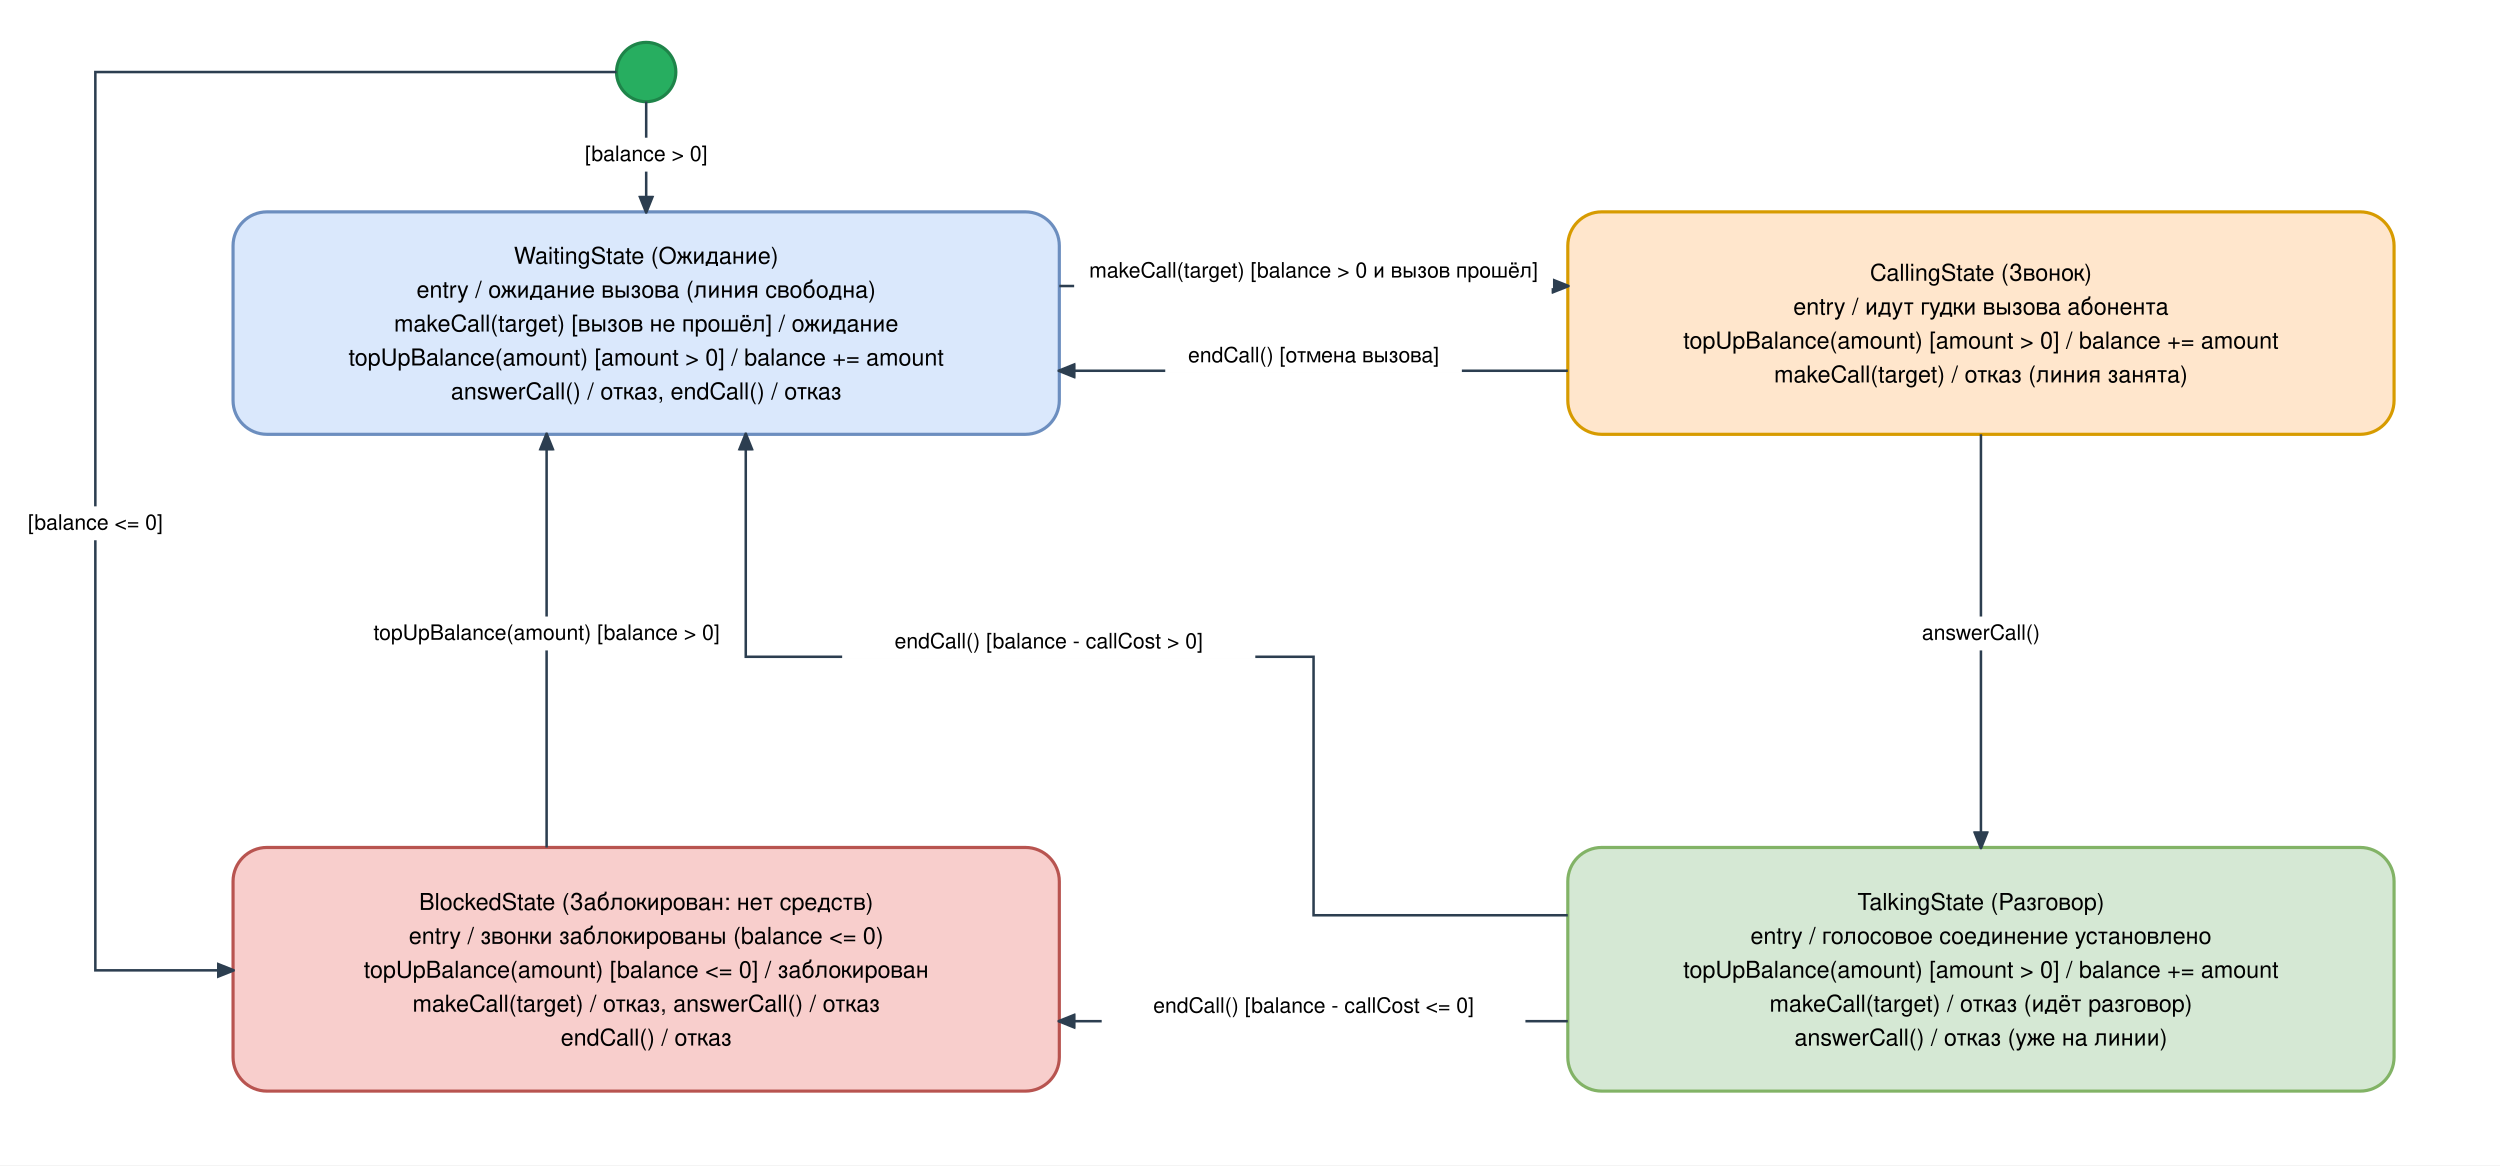
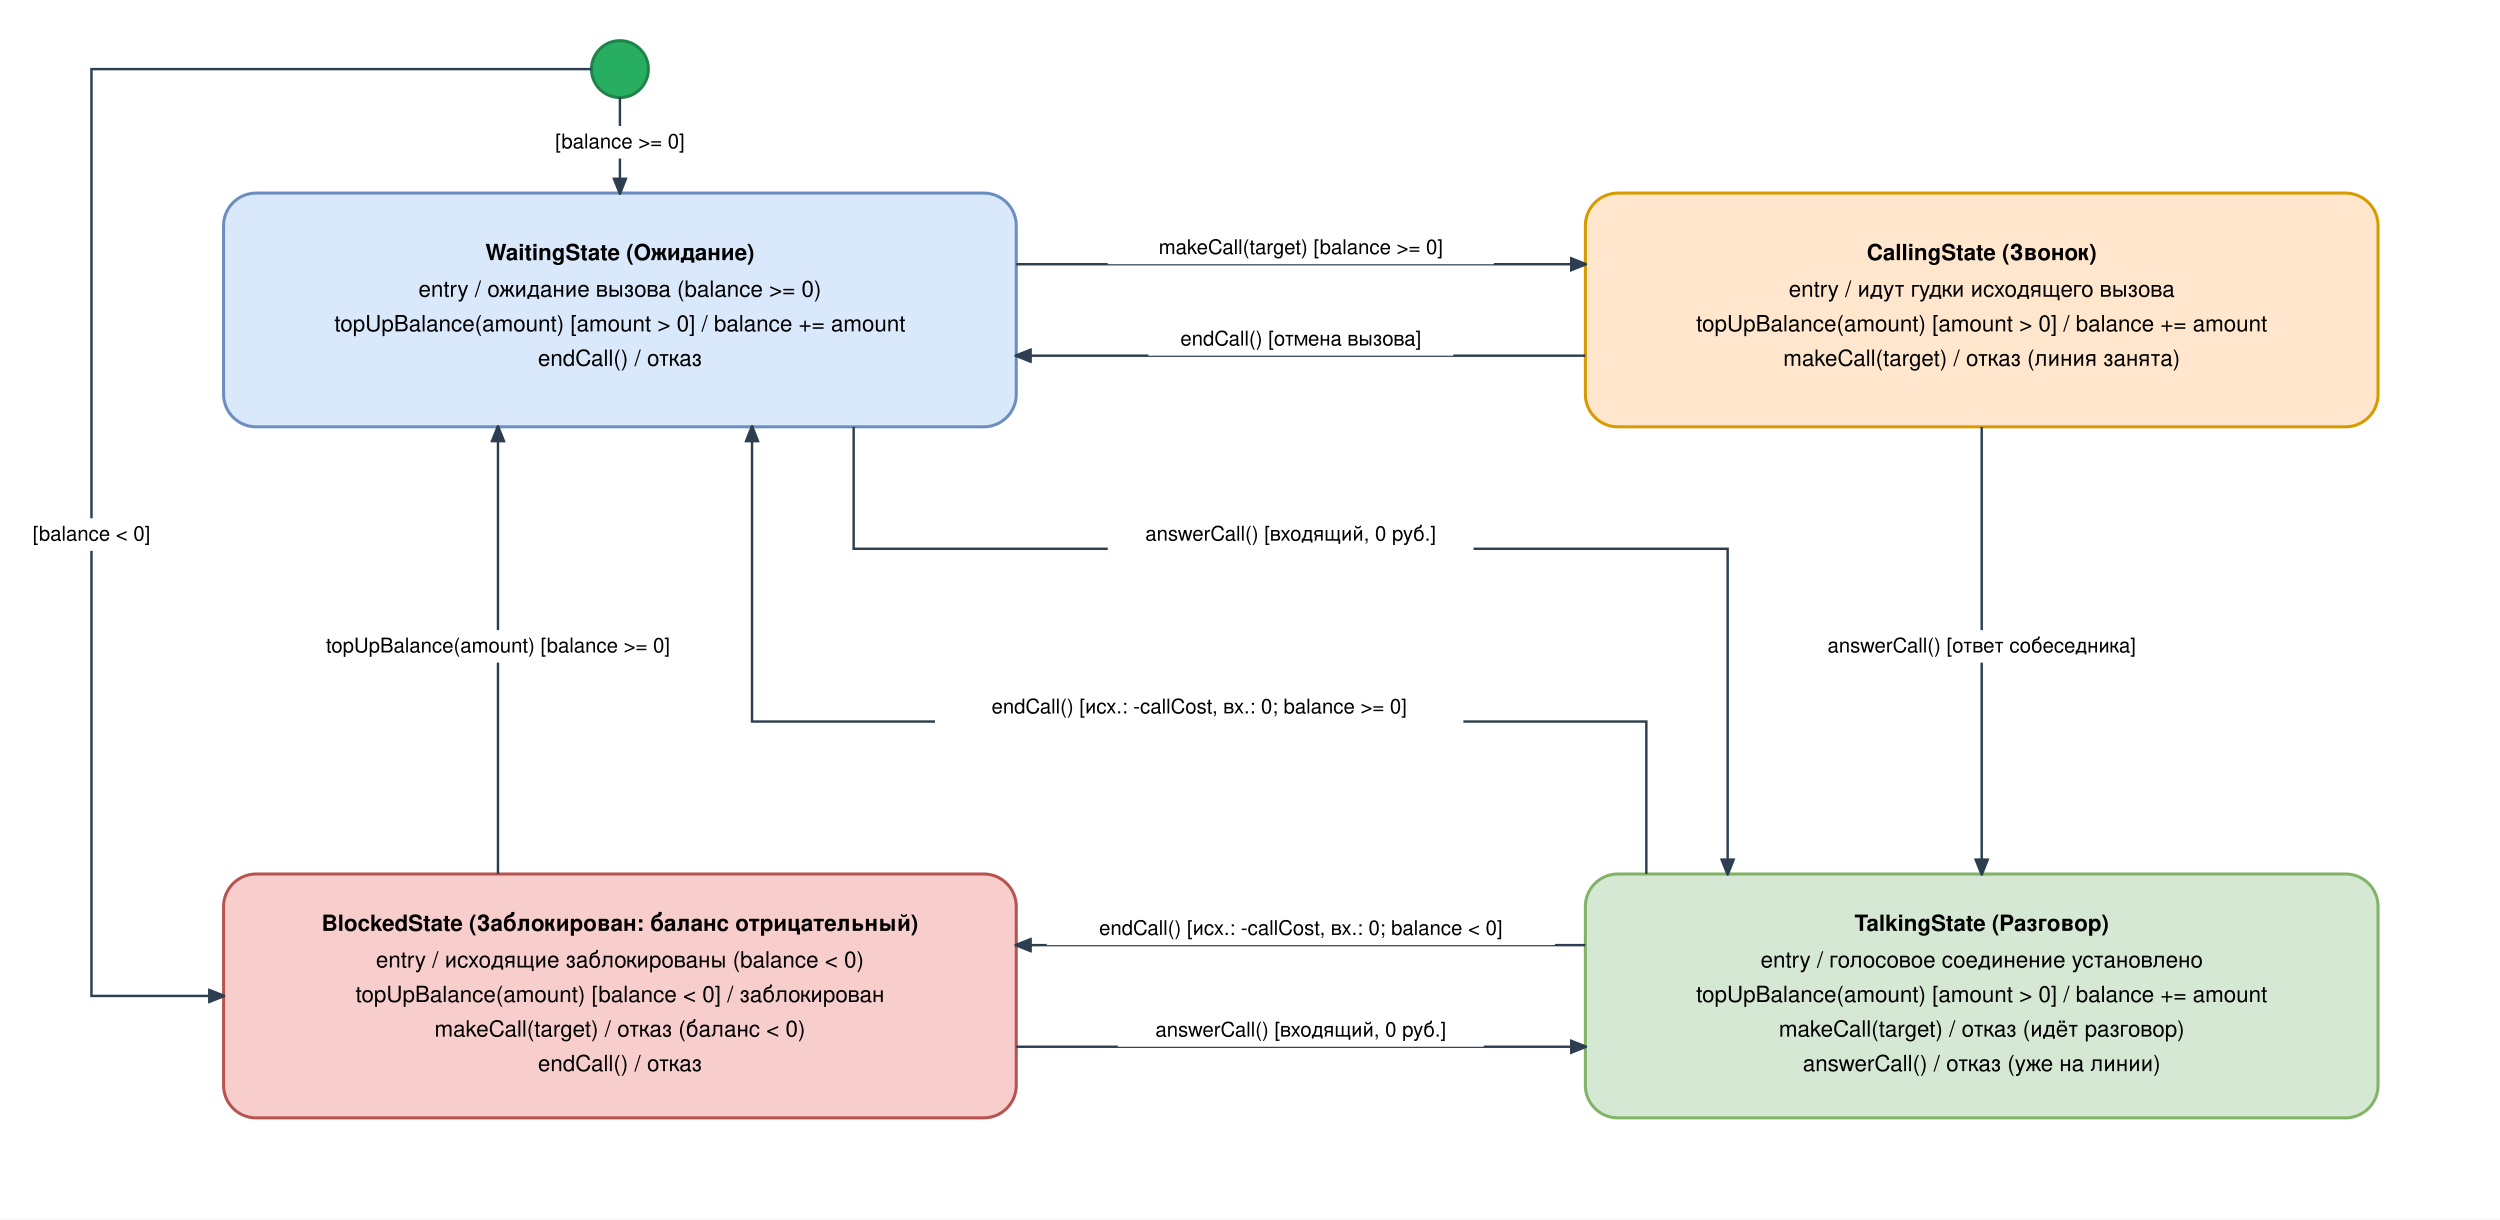
- <svg xmlns="http://www.w3.org/2000/svg" version="1.1" width="1180px" height="550px" viewBox="0 0 1180 550" content="&lt;?xml version=&quot;1.0&quot; encoding=&quot;UTF-8&quot;?&gt; &lt;mxfile host=&quot;app.diagrams.net&quot; agent=&quot;DrawIO&quot; version=&quot;24.7.17&quot;&gt;   &lt;diagram name=&quot;Диаграмма состояний — Телефон (Вариант 5/1)&quot; id=&quot;lab4-phone-state&quot;&gt;     &lt;mxGraphModel dx=&quot;1250&quot; dy=&quot;620&quot; grid=&quot;1&quot; gridSize=&quot;10&quot; guides=&quot;1&quot; tooltips=&quot;1&quot; connect=&quot;1&quot; arrows=&quot;1&quot; fold=&quot;1&quot; page=&quot;1&quot; pageScale=&quot;1&quot; pageWidth=&quot;1200&quot; pageHeight=&quot;580&quot; math=&quot;0&quot; shadow=&quot;0&quot;&gt;       &lt;root&gt;         &lt;mxCell id=&quot;0&quot; /&gt;         &lt;mxCell id=&quot;1&quot; parent=&quot;0&quot; /&gt;       &lt;mxCell id=&quot;start&quot; value=&quot;&quot; style=&quot;ellipse;html=1;fillColor=#27AE60;strokeColor=#1E8449;strokeWidth=1.5;&quot; vertex=&quot;1&quot; parent=&quot;1&quot;&gt;         &lt;mxGeometry x=&quot;291&quot; y=&quot;20&quot; width=&quot;28&quot; height=&quot;28&quot; as=&quot;geometry&quot; /&gt;       &lt;/mxCell&gt;       &lt;mxCell id=&quot;st_waiting&quot; value=&quot;WaitingState (Ожидание)&amp;#xa;entry / ожидание вызова (линия свободна)&amp;#xa;makeCall(target) [вызов не прошёл] / ожидание&amp;#xa;topUpBalance(amount) [amount &amp;gt; 0] / balance += amount&amp;#xa;answerCall() / отказ, endCall() / отказ&quot; style=&quot;rounded=1;whiteSpace=wrap;html=1;arcSize=16;fillColor=#dae8fc;strokeColor=#6c8ebf;strokeWidth=1.5;fontColor=#000000;fontSize=11;verticalAlign=middle;align=center;fontFamily=Helvetica;&quot; vertex=&quot;1&quot; parent=&quot;1&quot;&gt;         &lt;mxGeometry x=&quot;110&quot; y=&quot;100&quot; width=&quot;390&quot; height=&quot;105&quot; as=&quot;geometry&quot; /&gt;       &lt;/mxCell&gt;       &lt;mxCell id=&quot;st_calling&quot; value=&quot;CallingState (Звонок)&amp;#xa;entry / идут гудки вызова абонента&amp;#xa;topUpBalance(amount) [amount &amp;gt; 0] / balance += amount&amp;#xa;makeCall(target) / отказ (линия занята)&quot; style=&quot;rounded=1;whiteSpace=wrap;html=1;arcSize=16;fillColor=#ffe6cc;strokeColor=#d79b00;strokeWidth=1.5;fontColor=#000000;fontSize=11;verticalAlign=middle;align=center;fontFamily=Helvetica;&quot; vertex=&quot;1&quot; parent=&quot;1&quot;&gt;         &lt;mxGeometry x=&quot;740&quot; y=&quot;100&quot; width=&quot;390&quot; height=&quot;105&quot; as=&quot;geometry&quot; /&gt;       &lt;/mxCell&gt;       &lt;mxCell id=&quot;st_talking&quot; value=&quot;TalkingState (Разговор)&amp;#xa;entry / голосовое соединение установлено&amp;#xa;topUpBalance(amount) [amount &amp;gt; 0] / balance += amount&amp;#xa;makeCall(target) / отказ (идёт разговор)&amp;#xa;answerCall() / отказ (уже на линии)&quot; style=&quot;rounded=1;whiteSpace=wrap;html=1;arcSize=16;fillColor=#d5e8d4;strokeColor=#82b366;strokeWidth=1.5;fontColor=#000000;fontSize=11;verticalAlign=middle;align=center;fontFamily=Helvetica;&quot; vertex=&quot;1&quot; parent=&quot;1&quot;&gt;         &lt;mxGeometry x=&quot;740&quot; y=&quot;400&quot; width=&quot;390&quot; height=&quot;115&quot; as=&quot;geometry&quot; /&gt;       &lt;/mxCell&gt;       &lt;mxCell id=&quot;st_blocked&quot; value=&quot;BlockedState (Заблокирован: нет средств)&amp;#xa;entry / звонки заблокированы (balance &amp;lt;= 0)&amp;#xa;topUpBalance(amount) [balance &amp;lt;= 0] / заблокирован&amp;#xa;makeCall(target) / отказ, answerCall() / отказ&amp;#xa;endCall() / отказ&quot; style=&quot;rounded=1;whiteSpace=wrap;html=1;arcSize=16;fillColor=#f8cecc;strokeColor=#b85450;strokeWidth=1.5;fontColor=#000000;fontSize=11;verticalAlign=middle;align=center;fontFamily=Helvetica;&quot; vertex=&quot;1&quot; parent=&quot;1&quot;&gt;         &lt;mxGeometry x=&quot;110&quot; y=&quot;400&quot; width=&quot;390&quot; height=&quot;115&quot; as=&quot;geometry&quot; /&gt;       &lt;/mxCell&gt;       &lt;mxCell id=&quot;e_init_wait&quot; value=&quot;[balance &amp;gt; 0]&quot; style=&quot;edgeStyle=orthogonalEdgeStyle;rounded=0;orthogonalLoop=1;jettySize=auto;html=1;strokeColor=#2C3E50;strokeWidth=1.2;endArrow=block;endFill=1;fontSize=10;fontFamily=Helvetica;labelBackgroundColor=#ffffff;&quot; edge=&quot;1&quot; parent=&quot;1&quot; source=&quot;start&quot; target=&quot;st_waiting&quot;&gt;         &lt;mxGeometry relative=&quot;1&quot; as=&quot;geometry&quot;&gt;         &lt;/mxGeometry&gt;       &lt;/mxCell&gt;       &lt;mxCell id=&quot;e_init_block&quot; value=&quot;[balance &amp;lt;= 0]&quot; style=&quot;edgeStyle=orthogonalEdgeStyle;rounded=0;orthogonalLoop=1;jettySize=auto;html=1;strokeColor=#2C3E50;strokeWidth=1.2;endArrow=block;endFill=1;fontSize=10;fontFamily=Helvetica;labelBackgroundColor=#ffffff;&quot; edge=&quot;1&quot; parent=&quot;1&quot; source=&quot;start&quot; target=&quot;st_blocked&quot;&gt;         &lt;mxGeometry relative=&quot;1&quot; as=&quot;geometry&quot;&gt;           &lt;Array as=&quot;points&quot;&gt;             &lt;mxPoint x=&quot;45&quot; y=&quot;34&quot; /&gt;             &lt;mxPoint x=&quot;45&quot; y=&quot;458&quot; /&gt;           &lt;/Array&gt;         &lt;/mxGeometry&gt;       &lt;/mxCell&gt;       &lt;mxCell id=&quot;e_wait_call&quot; value=&quot;makeCall(target) [balance &amp;gt; 0 и вызов прошёл]&quot; style=&quot;edgeStyle=orthogonalEdgeStyle;rounded=0;orthogonalLoop=1;jettySize=auto;html=1;strokeColor=#2C3E50;strokeWidth=1.2;endArrow=block;endFill=1;fontSize=10;fontFamily=Helvetica;labelBackgroundColor=#ffffff;&quot; edge=&quot;1&quot; parent=&quot;1&quot; source=&quot;st_waiting&quot; target=&quot;st_calling&quot;&gt;         &lt;mxGeometry relative=&quot;1&quot; as=&quot;geometry&quot;&gt;         &lt;/mxGeometry&gt;       &lt;/mxCell&gt;       &lt;mxCell id=&quot;e_call_wait&quot; value=&quot;endCall() [отмена вызова]&quot; style=&quot;edgeStyle=orthogonalEdgeStyle;rounded=0;orthogonalLoop=1;jettySize=auto;html=1;strokeColor=#2C3E50;strokeWidth=1.2;endArrow=block;endFill=1;fontSize=10;fontFamily=Helvetica;labelBackgroundColor=#ffffff;&quot; edge=&quot;1&quot; parent=&quot;1&quot; source=&quot;st_calling&quot; target=&quot;st_waiting&quot;&gt;         &lt;mxGeometry relative=&quot;1&quot; as=&quot;geometry&quot;&gt;         &lt;/mxGeometry&gt;       &lt;/mxCell&gt;       &lt;mxCell id=&quot;e_call_talk&quot; value=&quot;answerCall()&quot; style=&quot;edgeStyle=orthogonalEdgeStyle;rounded=0;orthogonalLoop=1;jettySize=auto;html=1;strokeColor=#2C3E50;strokeWidth=1.2;endArrow=block;endFill=1;fontSize=10;fontFamily=Helvetica;labelBackgroundColor=#ffffff;&quot; edge=&quot;1&quot; parent=&quot;1&quot; source=&quot;st_calling&quot; target=&quot;st_talking&quot;&gt;         &lt;mxGeometry relative=&quot;1&quot; as=&quot;geometry&quot;&gt;         &lt;/mxGeometry&gt;       &lt;/mxCell&gt;       &lt;mxCell id=&quot;e_talk_wait&quot; value=&quot;endCall() [balance - callCost &amp;gt; 0]&quot; style=&quot;edgeStyle=orthogonalEdgeStyle;rounded=0;orthogonalLoop=1;jettySize=auto;html=1;strokeColor=#2C3E50;strokeWidth=1.2;endArrow=block;endFill=1;fontSize=10;fontFamily=Helvetica;labelBackgroundColor=#ffffff;&quot; edge=&quot;1&quot; parent=&quot;1&quot; source=&quot;st_talking&quot; target=&quot;st_waiting&quot;&gt;         &lt;mxGeometry relative=&quot;1&quot; as=&quot;geometry&quot;&gt;           &lt;Array as=&quot;points&quot;&gt;             &lt;mxPoint x=&quot;620&quot; y=&quot;432&quot; /&gt;             &lt;mxPoint x=&quot;620&quot; y=&quot;310&quot; /&gt;             &lt;mxPoint x=&quot;352&quot; y=&quot;310&quot; /&gt;           &lt;/Array&gt;         &lt;/mxGeometry&gt;       &lt;/mxCell&gt;       &lt;mxCell id=&quot;e_talk_block&quot; value=&quot;endCall() [balance - callCost &amp;lt;= 0]&quot; style=&quot;edgeStyle=orthogonalEdgeStyle;rounded=0;orthogonalLoop=1;jettySize=auto;html=1;strokeColor=#2C3E50;strokeWidth=1.2;endArrow=block;endFill=1;fontSize=10;fontFamily=Helvetica;labelBackgroundColor=#ffffff;&quot; edge=&quot;1&quot; parent=&quot;1&quot; source=&quot;st_talking&quot; target=&quot;st_blocked&quot;&gt;         &lt;mxGeometry relative=&quot;1&quot; as=&quot;geometry&quot;&gt;         &lt;/mxGeometry&gt;       &lt;/mxCell&gt;       &lt;mxCell id=&quot;e_block_wait&quot; value=&quot;topUpBalance(amount) [balance &amp;gt; 0]&quot; style=&quot;edgeStyle=orthogonalEdgeStyle;rounded=0;orthogonalLoop=1;jettySize=auto;html=1;strokeColor=#2C3E50;strokeWidth=1.2;endArrow=block;endFill=1;fontSize=10;fontFamily=Helvetica;labelBackgroundColor=#ffffff;&quot; edge=&quot;1&quot; parent=&quot;1&quot; source=&quot;st_blocked&quot; target=&quot;st_waiting&quot;&gt;         &lt;mxGeometry relative=&quot;1&quot; as=&quot;geometry&quot;&gt;         &lt;/mxGeometry&gt;       &lt;/mxCell&gt;       &lt;/root&gt;     &lt;/mxGraphModel&gt;   &lt;/diagram&gt; &lt;/mxfile&gt;">
+ <svg xmlns="http://www.w3.org/2000/svg" version="1.1" width="1230px" height="600px" viewBox="0 0 1230 600" content="&lt;?xml version=&quot;1.0&quot; encoding=&quot;UTF-8&quot;?&gt; &lt;mxfile host=&quot;app.diagrams.net&quot; agent=&quot;DrawIO&quot; version=&quot;24.7.17&quot;&gt;   &lt;diagram name=&quot;Диаграмма состояний — Телефон (Вариант 5/1)&quot; id=&quot;lab4-phone-state&quot;&gt;     &lt;mxGraphModel dx=&quot;1280&quot; dy=&quot;650&quot; grid=&quot;1&quot; gridSize=&quot;10&quot; guides=&quot;1&quot; tooltips=&quot;1&quot; connect=&quot;1&quot; arrows=&quot;1&quot; fold=&quot;1&quot; page=&quot;1&quot; pageScale=&quot;1&quot; pageWidth=&quot;1230&quot; pageHeight=&quot;600&quot; math=&quot;0&quot; shadow=&quot;0&quot;&gt;       &lt;root&gt;         &lt;mxCell id=&quot;0&quot; /&gt;         &lt;mxCell id=&quot;1&quot; parent=&quot;0&quot; /&gt;       &lt;mxCell id=&quot;start&quot; value=&quot;&quot; style=&quot;ellipse;html=1;fillColor=#27AE60;strokeColor=#1E8449;strokeWidth=1.5;&quot; vertex=&quot;1&quot; parent=&quot;1&quot;&gt;         &lt;mxGeometry x=&quot;291&quot; y=&quot;20&quot; width=&quot;28&quot; height=&quot;28&quot; as=&quot;geometry&quot; /&gt;       &lt;/mxCell&gt;       &lt;mxCell id=&quot;st_waiting&quot; value=&quot;WaitingState (Ожидание)&amp;#xa;entry / ожидание вызова (balance &amp;gt;= 0)&amp;#xa;topUpBalance(amount) [amount &amp;gt; 0] / balance += amount&amp;#xa;endCall() / отказ&quot; style=&quot;rounded=1;whiteSpace=wrap;html=1;arcSize=16;fillColor=#dae8fc;strokeColor=#6c8ebf;strokeWidth=1.5;fontColor=#000000;fontSize=11;verticalAlign=middle;align=center;fontFamily=Helvetica;&quot; vertex=&quot;1&quot; parent=&quot;1&quot;&gt;         &lt;mxGeometry x=&quot;110&quot; y=&quot;95&quot; width=&quot;390&quot; height=&quot;115&quot; as=&quot;geometry&quot; /&gt;       &lt;/mxCell&gt;       &lt;mxCell id=&quot;st_calling&quot; value=&quot;CallingState (Звонок)&amp;#xa;entry / идут гудки исходящего вызова&amp;#xa;topUpBalance(amount) [amount &amp;gt; 0] / balance += amount&amp;#xa;makeCall(target) / отказ (линия занята)&quot; style=&quot;rounded=1;whiteSpace=wrap;html=1;arcSize=16;fillColor=#ffe6cc;strokeColor=#d79b00;strokeWidth=1.5;fontColor=#000000;fontSize=11;verticalAlign=middle;align=center;fontFamily=Helvetica;&quot; vertex=&quot;1&quot; parent=&quot;1&quot;&gt;         &lt;mxGeometry x=&quot;780&quot; y=&quot;95&quot; width=&quot;390&quot; height=&quot;115&quot; as=&quot;geometry&quot; /&gt;       &lt;/mxCell&gt;       &lt;mxCell id=&quot;st_talking&quot; value=&quot;TalkingState (Разговор)&amp;#xa;entry / голосовое соединение установлено&amp;#xa;topUpBalance(amount) [amount &amp;gt; 0] / balance += amount&amp;#xa;makeCall(target) / отказ (идёт разговор)&amp;#xa;answerCall() / отказ (уже на линии)&quot; style=&quot;rounded=1;whiteSpace=wrap;html=1;arcSize=16;fillColor=#d5e8d4;strokeColor=#82b366;strokeWidth=1.5;fontColor=#000000;fontSize=11;verticalAlign=middle;align=center;fontFamily=Helvetica;&quot; vertex=&quot;1&quot; parent=&quot;1&quot;&gt;         &lt;mxGeometry x=&quot;780&quot; y=&quot;430&quot; width=&quot;390&quot; height=&quot;120&quot; as=&quot;geometry&quot; /&gt;       &lt;/mxCell&gt;       &lt;mxCell id=&quot;st_blocked&quot; value=&quot;BlockedState (Заблокирован: баланс отрицательный)&amp;#xa;entry / исходящие заблокированы (balance &amp;lt; 0)&amp;#xa;topUpBalance(amount) [balance &amp;lt; 0] / заблокирован&amp;#xa;makeCall(target) / отказ (баланс &amp;lt; 0)&amp;#xa;endCall() / отказ&quot; style=&quot;rounded=1;whiteSpace=wrap;html=1;arcSize=16;fillColor=#f8cecc;strokeColor=#b85450;strokeWidth=1.5;fontColor=#000000;fontSize=11;verticalAlign=middle;align=center;fontFamily=Helvetica;&quot; vertex=&quot;1&quot; parent=&quot;1&quot;&gt;         &lt;mxGeometry x=&quot;110&quot; y=&quot;430&quot; width=&quot;390&quot; height=&quot;120&quot; as=&quot;geometry&quot; /&gt;       &lt;/mxCell&gt;       &lt;mxCell id=&quot;e_init_wait&quot; value=&quot;[balance &amp;gt;= 0]&quot; style=&quot;edgeStyle=orthogonalEdgeStyle;rounded=0;orthogonalLoop=1;jettySize=auto;html=1;strokeColor=#2C3E50;strokeWidth=1.2;endArrow=block;endFill=1;fontSize=10;fontFamily=Helvetica;labelBackgroundColor=#ffffff;&quot; edge=&quot;1&quot; parent=&quot;1&quot; source=&quot;start&quot; target=&quot;st_waiting&quot;&gt;         &lt;mxGeometry relative=&quot;1&quot; as=&quot;geometry&quot; /&gt;       &lt;/mxCell&gt;       &lt;mxCell id=&quot;e_init_block&quot; value=&quot;[balance &amp;lt; 0]&quot; style=&quot;edgeStyle=orthogonalEdgeStyle;rounded=0;orthogonalLoop=1;jettySize=auto;html=1;strokeColor=#2C3E50;strokeWidth=1.2;endArrow=block;endFill=1;fontSize=10;fontFamily=Helvetica;labelBackgroundColor=#ffffff;&quot; edge=&quot;1&quot; parent=&quot;1&quot; source=&quot;start&quot; target=&quot;st_blocked&quot;&gt;         &lt;mxGeometry relative=&quot;1&quot; as=&quot;geometry&quot;&gt;           &lt;Array as=&quot;points&quot;&gt;             &lt;mxPoint x=&quot;45&quot; y=&quot;34&quot; /&gt;             &lt;mxPoint x=&quot;45&quot; y=&quot;490&quot; /&gt;           &lt;/Array&gt;         &lt;/mxGeometry&gt;       &lt;/mxCell&gt;       &lt;mxCell id=&quot;e_wait_call&quot; value=&quot;makeCall(target) [balance &amp;gt;= 0]&quot; style=&quot;edgeStyle=orthogonalEdgeStyle;rounded=0;orthogonalLoop=1;jettySize=auto;html=1;strokeColor=#2C3E50;strokeWidth=1.2;endArrow=block;endFill=1;fontSize=10;fontFamily=Helvetica;labelBackgroundColor=#ffffff;&quot; edge=&quot;1&quot; parent=&quot;1&quot; source=&quot;st_waiting&quot; target=&quot;st_calling&quot;&gt;         &lt;mxGeometry relative=&quot;1&quot; as=&quot;geometry&quot; /&gt;       &lt;/mxCell&gt;       &lt;mxCell id=&quot;e_call_wait&quot; value=&quot;endCall() [отмена вызова]&quot; style=&quot;edgeStyle=orthogonalEdgeStyle;rounded=0;orthogonalLoop=1;jettySize=auto;html=1;strokeColor=#2C3E50;strokeWidth=1.2;endArrow=block;endFill=1;fontSize=10;fontFamily=Helvetica;labelBackgroundColor=#ffffff;&quot; edge=&quot;1&quot; parent=&quot;1&quot; source=&quot;st_calling&quot; target=&quot;st_waiting&quot;&gt;         &lt;mxGeometry relative=&quot;1&quot; as=&quot;geometry&quot; /&gt;       &lt;/mxCell&gt;       &lt;mxCell id=&quot;e_call_talk&quot; value=&quot;answerCall() [ответ собеседника]&quot; style=&quot;edgeStyle=orthogonalEdgeStyle;rounded=0;orthogonalLoop=1;jettySize=auto;html=1;strokeColor=#2C3E50;strokeWidth=1.2;endArrow=block;endFill=1;fontSize=10;fontFamily=Helvetica;labelBackgroundColor=#ffffff;&quot; edge=&quot;1&quot; parent=&quot;1&quot; source=&quot;st_calling&quot; target=&quot;st_talking&quot;&gt;         &lt;mxGeometry relative=&quot;1&quot; as=&quot;geometry&quot; /&gt;       &lt;/mxCell&gt;       &lt;mxCell id=&quot;e_wait_talk&quot; value=&quot;answerCall() [входящий, 0 руб.]&quot; style=&quot;edgeStyle=orthogonalEdgeStyle;rounded=0;orthogonalLoop=1;jettySize=auto;html=1;strokeColor=#2C3E50;strokeWidth=1.2;endArrow=block;endFill=1;fontSize=10;fontFamily=Helvetica;labelBackgroundColor=#ffffff;&quot; edge=&quot;1&quot; parent=&quot;1&quot; source=&quot;st_waiting&quot; target=&quot;st_talking&quot;&gt;         &lt;mxGeometry relative=&quot;1&quot; as=&quot;geometry&quot;&gt;           &lt;Array as=&quot;points&quot;&gt;             &lt;mxPoint x=&quot;420&quot; y=&quot;270&quot; /&gt;             &lt;mxPoint x=&quot;850&quot; y=&quot;270&quot; /&gt;           &lt;/Array&gt;         &lt;/mxGeometry&gt;       &lt;/mxCell&gt;       &lt;mxCell id=&quot;e_talk_wait&quot; value=&quot;endCall() [исх.: -callCost, вх.: 0; balance &amp;gt;= 0]&quot; style=&quot;edgeStyle=orthogonalEdgeStyle;rounded=0;orthogonalLoop=1;jettySize=auto;html=1;strokeColor=#2C3E50;strokeWidth=1.2;endArrow=block;endFill=1;fontSize=10;fontFamily=Helvetica;labelBackgroundColor=#ffffff;&quot; edge=&quot;1&quot; parent=&quot;1&quot; source=&quot;st_talking&quot; target=&quot;st_waiting&quot;&gt;         &lt;mxGeometry relative=&quot;1&quot; as=&quot;geometry&quot;&gt;           &lt;Array as=&quot;points&quot;&gt;             &lt;mxPoint x=&quot;810&quot; y=&quot;355&quot; /&gt;             &lt;mxPoint x=&quot;370&quot; y=&quot;355&quot; /&gt;           &lt;/Array&gt;         &lt;/mxGeometry&gt;       &lt;/mxCell&gt;       &lt;mxCell id=&quot;e_talk_block&quot; value=&quot;endCall() [исх.: -callCost, вх.: 0; balance &amp;lt; 0]&quot; style=&quot;edgeStyle=orthogonalEdgeStyle;rounded=0;orthogonalLoop=1;jettySize=auto;html=1;strokeColor=#2C3E50;strokeWidth=1.2;endArrow=block;endFill=1;fontSize=10;fontFamily=Helvetica;labelBackgroundColor=#ffffff;&quot; edge=&quot;1&quot; parent=&quot;1&quot; source=&quot;st_talking&quot; target=&quot;st_blocked&quot;&gt;         &lt;mxGeometry relative=&quot;1&quot; as=&quot;geometry&quot; /&gt;       &lt;/mxCell&gt;       &lt;mxCell id=&quot;e_block_talk&quot; value=&quot;answerCall() [входящий, 0 руб.]&quot; style=&quot;edgeStyle=orthogonalEdgeStyle;rounded=0;orthogonalLoop=1;jettySize=auto;html=1;strokeColor=#2C3E50;strokeWidth=1.2;endArrow=block;endFill=1;fontSize=10;fontFamily=Helvetica;labelBackgroundColor=#ffffff;&quot; edge=&quot;1&quot; parent=&quot;1&quot; source=&quot;st_blocked&quot; target=&quot;st_talking&quot;&gt;         &lt;mxGeometry relative=&quot;1&quot; as=&quot;geometry&quot; /&gt;       &lt;/mxCell&gt;       &lt;mxCell id=&quot;e_block_wait&quot; value=&quot;topUpBalance(amount) [balance &amp;gt;= 0]&quot; style=&quot;edgeStyle=orthogonalEdgeStyle;rounded=0;orthogonalLoop=1;jettySize=auto;html=1;strokeColor=#2C3E50;strokeWidth=1.2;endArrow=block;endFill=1;fontSize=10;fontFamily=Helvetica;labelBackgroundColor=#ffffff;&quot; edge=&quot;1&quot; parent=&quot;1&quot; source=&quot;st_blocked&quot; target=&quot;st_waiting&quot;&gt;         &lt;mxGeometry relative=&quot;1&quot; as=&quot;geometry&quot; /&gt;       &lt;/mxCell&gt;       &lt;/root&gt;     &lt;/mxGraphModel&gt;   &lt;/diagram&gt; &lt;/mxfile&gt;">
  <defs>
    <marker id="arrow" viewBox="0 0 10 10" refX="9" refY="5" markerWidth="7" markerHeight="7" orient="auto-start-reverse">
      <path d="M 0 1 L 10 5 L 0 9 z" fill="#2C3E50" stroke="#2C3E50" stroke-width="1" />
    </marker>
  </defs>
  <rect width="100%" height="100%" fill="#ffffff" />
  <circle cx="305" cy="34" r="14" fill="#27AE60" stroke="#1E8449" stroke-width="1.5" />
-   <rect x="110" y="100" width="390" height="105" rx="16" ry="16" fill="#dae8fc" stroke="#6c8ebf" stroke-width="1.5" />
-   <text x="305.0" y="124.5" font-family="Helvetica, Arial, sans-serif" font-size="11" fill="#000000" text-anchor="middle">WaitingState (Ожидание)</text>
-   <text x="305.0" y="140.5" font-family="Helvetica, Arial, sans-serif" font-size="11" fill="#000000" text-anchor="middle">entry / ожидание вызова (линия свободна)</text>
-   <text x="305.0" y="156.5" font-family="Helvetica, Arial, sans-serif" font-size="11" fill="#000000" text-anchor="middle">makeCall(target) [вызов не прошёл] / ожидание</text>
-   <text x="305.0" y="172.5" font-family="Helvetica, Arial, sans-serif" font-size="11" fill="#000000" text-anchor="middle">topUpBalance(amount) [amount &gt; 0] / balance += amount</text>
-   <text x="305.0" y="188.5" font-family="Helvetica, Arial, sans-serif" font-size="11" fill="#000000" text-anchor="middle">answerCall() / отказ, endCall() / отказ</text>
-   <rect x="740" y="100" width="390" height="105" rx="16" ry="16" fill="#ffe6cc" stroke="#d79b00" stroke-width="1.5" />
-   <text x="935.0" y="132.5" font-family="Helvetica, Arial, sans-serif" font-size="11" fill="#000000" text-anchor="middle">CallingState (Звонок)</text>
-   <text x="935.0" y="148.5" font-family="Helvetica, Arial, sans-serif" font-size="11" fill="#000000" text-anchor="middle">entry / идут гудки вызова абонента</text>
-   <text x="935.0" y="164.5" font-family="Helvetica, Arial, sans-serif" font-size="11" fill="#000000" text-anchor="middle">topUpBalance(amount) [amount &gt; 0] / balance += amount</text>
-   <text x="935.0" y="180.5" font-family="Helvetica, Arial, sans-serif" font-size="11" fill="#000000" text-anchor="middle">makeCall(target) / отказ (линия занята)</text>
-   <rect x="740" y="400" width="390" height="115" rx="16" ry="16" fill="#d5e8d4" stroke="#82b366" stroke-width="1.5" />
-   <text x="935.0" y="429.5" font-family="Helvetica, Arial, sans-serif" font-size="11" fill="#000000" text-anchor="middle">TalkingState (Разговор)</text>
-   <text x="935.0" y="445.5" font-family="Helvetica, Arial, sans-serif" font-size="11" fill="#000000" text-anchor="middle">entry / голосовое соединение установлено</text>
-   <text x="935.0" y="461.5" font-family="Helvetica, Arial, sans-serif" font-size="11" fill="#000000" text-anchor="middle">topUpBalance(amount) [amount &gt; 0] / balance += amount</text>
-   <text x="935.0" y="477.5" font-family="Helvetica, Arial, sans-serif" font-size="11" fill="#000000" text-anchor="middle">makeCall(target) / отказ (идёт разговор)</text>
-   <text x="935.0" y="493.5" font-family="Helvetica, Arial, sans-serif" font-size="11" fill="#000000" text-anchor="middle">answerCall() / отказ (уже на линии)</text>
-   <rect x="110" y="400" width="390" height="115" rx="16" ry="16" fill="#f8cecc" stroke="#b85450" stroke-width="1.5" />
-   <text x="305.0" y="429.5" font-family="Helvetica, Arial, sans-serif" font-size="11" fill="#000000" text-anchor="middle">BlockedState (Заблокирован: нет средств)</text>
-   <text x="305.0" y="445.5" font-family="Helvetica, Arial, sans-serif" font-size="11" fill="#000000" text-anchor="middle">entry / звонки заблокированы (balance &lt;= 0)</text>
-   <text x="305.0" y="461.5" font-family="Helvetica, Arial, sans-serif" font-size="11" fill="#000000" text-anchor="middle">topUpBalance(amount) [balance &lt;= 0] / заблокирован</text>
-   <text x="305.0" y="477.5" font-family="Helvetica, Arial, sans-serif" font-size="11" fill="#000000" text-anchor="middle">makeCall(target) / отказ, answerCall() / отказ</text>
-   <text x="305.0" y="493.5" font-family="Helvetica, Arial, sans-serif" font-size="11" fill="#000000" text-anchor="middle">endCall() / отказ</text>
-   <path d="M 305 48 L 305 100" fill="none" stroke="#2C3E50" stroke-width="1.2" marker-end="url(#arrow)" />
-   <rect x="257.5" y="65.0" width="95" height="16" fill="#ffffff" />
-   <text x="305" y="76.0" font-family="Helvetica, Arial, sans-serif" font-size="10" fill="#000000" text-anchor="middle">[balance &gt; 0]</text>
-   <path d="M 291 34 L 45 34 L 45 458 L 110 458" fill="none" stroke="#2C3E50" stroke-width="1.2" marker-end="url(#arrow)" />
-   <rect x="1.0" y="239.0" width="88" height="16" fill="#ffffff" />
-   <text x="45" y="250.0" font-family="Helvetica, Arial, sans-serif" font-size="10" fill="#000000" text-anchor="middle">[balance &lt;= 0]</text>
-   <path d="M 500 135 L 740 135" fill="none" stroke="#2C3E50" stroke-width="1.2" marker-end="url(#arrow)" />
-   <rect x="507.0" y="120.0" width="226" height="16" fill="#ffffff" />
-   <text x="620" y="131.0" font-family="Helvetica, Arial, sans-serif" font-size="10" fill="#000000" text-anchor="middle">makeCall(target) [balance &gt; 0 и вызов прошёл]</text>
-   <path d="M 740 175 L 500 175" fill="none" stroke="#2C3E50" stroke-width="1.2" marker-end="url(#arrow)" />
-   <rect x="550.0" y="160.0" width="140" height="16" fill="#ffffff" />
-   <text x="620" y="171.0" font-family="Helvetica, Arial, sans-serif" font-size="10" fill="#000000" text-anchor="middle">endCall() [отмена вызова]</text>
-   <path d="M 935 205 L 935 400" fill="none" stroke="#2C3E50" stroke-width="1.2" marker-end="url(#arrow)" />
-   <rect x="892.5" y="291.0" width="85" height="16" fill="#ffffff" />
-   <text x="935" y="302.0" font-family="Helvetica, Arial, sans-serif" font-size="10" fill="#000000" text-anchor="middle">answerCall()</text>
-   <path d="M 740 432 L 620 432 L 620 310 L 352 310 L 352 205" fill="none" stroke="#2C3E50" stroke-width="1.2" marker-end="url(#arrow)" />
-   <rect x="397.5" y="295.0" width="195" height="16" fill="#ffffff" />
-   <text x="495" y="306.0" font-family="Helvetica, Arial, sans-serif" font-size="10" fill="#000000" text-anchor="middle">endCall() [balance - callCost &gt; 0]</text>
-   <path d="M 740 482 L 500 482" fill="none" stroke="#2C3E50" stroke-width="1.2" marker-end="url(#arrow)" />
-   <rect x="520.0" y="467.0" width="200" height="16" fill="#ffffff" />
-   <text x="620" y="478.0" font-family="Helvetica, Arial, sans-serif" font-size="10" fill="#000000" text-anchor="middle">endCall() [balance - callCost &lt;= 0]</text>
-   <path d="M 258 400 L 258 205" fill="none" stroke="#2C3E50" stroke-width="1.2" marker-end="url(#arrow)" />
-   <rect x="165.5" y="291.0" width="185" height="16" fill="#ffffff" />
-   <text x="258" y="302.0" font-family="Helvetica, Arial, sans-serif" font-size="10" fill="#000000" text-anchor="middle">topUpBalance(amount) [balance &gt; 0]</text>
+   <rect x="110" y="95" width="390" height="115" rx="16" ry="16" fill="#dae8fc" stroke="#6c8ebf" stroke-width="1.5" />
+   <text x="305" y="128" font-family="Helvetica, Arial, sans-serif" font-size="11" font-weight="bold" fill="#000000" text-anchor="middle">WaitingState (Ожидание)</text>
+   <text x="305" y="146" font-family="Helvetica, Arial, sans-serif" font-size="11" fill="#000000" text-anchor="middle">entry / ожидание вызова (balance &gt;= 0)</text>
+   <text x="305" y="163" font-family="Helvetica, Arial, sans-serif" font-size="11" fill="#000000" text-anchor="middle">topUpBalance(amount) [amount &gt; 0] / balance += amount</text>
+   <text x="305" y="180" font-family="Helvetica, Arial, sans-serif" font-size="11" fill="#000000" text-anchor="middle">endCall() / отказ</text>
+   <rect x="780" y="95" width="390" height="115" rx="16" ry="16" fill="#ffe6cc" stroke="#d79b00" stroke-width="1.5" />
+   <text x="975" y="128" font-family="Helvetica, Arial, sans-serif" font-size="11" font-weight="bold" fill="#000000" text-anchor="middle">CallingState (Звонок)</text>
+   <text x="975" y="146" font-family="Helvetica, Arial, sans-serif" font-size="11" fill="#000000" text-anchor="middle">entry / идут гудки исходящего вызова</text>
+   <text x="975" y="163" font-family="Helvetica, Arial, sans-serif" font-size="11" fill="#000000" text-anchor="middle">topUpBalance(amount) [amount &gt; 0] / balance += amount</text>
+   <text x="975" y="180" font-family="Helvetica, Arial, sans-serif" font-size="11" fill="#000000" text-anchor="middle">makeCall(target) / отказ (линия занята)</text>
+   <rect x="780" y="430" width="390" height="120" rx="16" ry="16" fill="#d5e8d4" stroke="#82b366" stroke-width="1.5" />
+   <text x="975" y="458" font-family="Helvetica, Arial, sans-serif" font-size="11" font-weight="bold" fill="#000000" text-anchor="middle">TalkingState (Разговор)</text>
+   <text x="975" y="476" font-family="Helvetica, Arial, sans-serif" font-size="11" fill="#000000" text-anchor="middle">entry / голосовое соединение установлено</text>
+   <text x="975" y="493" font-family="Helvetica, Arial, sans-serif" font-size="11" fill="#000000" text-anchor="middle">topUpBalance(amount) [amount &gt; 0] / balance += amount</text>
+   <text x="975" y="510" font-family="Helvetica, Arial, sans-serif" font-size="11" fill="#000000" text-anchor="middle">makeCall(target) / отказ (идёт разговор)</text>
+   <text x="975" y="527" font-family="Helvetica, Arial, sans-serif" font-size="11" fill="#000000" text-anchor="middle">answerCall() / отказ (уже на линии)</text>
+   <rect x="110" y="430" width="390" height="120" rx="16" ry="16" fill="#f8cecc" stroke="#b85450" stroke-width="1.5" />
+   <text x="305" y="458" font-family="Helvetica, Arial, sans-serif" font-size="11" font-weight="bold" fill="#000000" text-anchor="middle">BlockedState (Заблокирован: баланс отрицательный)</text>
+   <text x="305" y="476" font-family="Helvetica, Arial, sans-serif" font-size="11" fill="#000000" text-anchor="middle">entry / исходящие заблокированы (balance &lt; 0)</text>
+   <text x="305" y="493" font-family="Helvetica, Arial, sans-serif" font-size="11" fill="#000000" text-anchor="middle">topUpBalance(amount) [balance &lt; 0] / заблокирован</text>
+   <text x="305" y="510" font-family="Helvetica, Arial, sans-serif" font-size="11" fill="#000000" text-anchor="middle">makeCall(target) / отказ (баланс &lt; 0)</text>
+   <text x="305" y="527" font-family="Helvetica, Arial, sans-serif" font-size="11" fill="#000000" text-anchor="middle">endCall() / отказ</text>
+   <path d="M 305 48 L 305 95" fill="none" stroke="#2C3E50" stroke-width="1.2" marker-end="url(#arrow)" />
+   <rect x="258" y="62" width="94" height="16" fill="#ffffff" />
+   <text x="305" y="73" font-family="Helvetica, Arial, sans-serif" font-size="10" fill="#000000" text-anchor="middle">[balance &gt;= 0]</text>
+   <path d="M 291 34 L 45 34 L 45 490 L 110 490" fill="none" stroke="#2C3E50" stroke-width="1.2" marker-end="url(#arrow)" />
+   <rect x="5" y="255" width="80" height="16" fill="#ffffff" />
+   <text x="45" y="266" font-family="Helvetica, Arial, sans-serif" font-size="10" fill="#000000" text-anchor="middle">[balance &lt; 0]</text>
+   <path d="M 500 130 L 780 130" fill="none" stroke="#2C3E50" stroke-width="1.2" marker-end="url(#arrow)" />
+   <rect x="545" y="114" width="190" height="16" fill="#ffffff" />
+   <text x="640" y="125" font-family="Helvetica, Arial, sans-serif" font-size="10" fill="#000000" text-anchor="middle">makeCall(target) [balance &gt;= 0]</text>
+   <path d="M 780 175 L 500 175" fill="none" stroke="#2C3E50" stroke-width="1.2" marker-end="url(#arrow)" />
+   <rect x="565" y="159" width="150" height="16" fill="#ffffff" />
+   <text x="640" y="170" font-family="Helvetica, Arial, sans-serif" font-size="10" fill="#000000" text-anchor="middle">endCall() [отмена вызова]</text>
+   <path d="M 975 210 L 975 430" fill="none" stroke="#2C3E50" stroke-width="1.2" marker-end="url(#arrow)" />
+   <rect x="890" y="310" width="170" height="16" fill="#ffffff" />
+   <text x="975" y="321" font-family="Helvetica, Arial, sans-serif" font-size="10" fill="#000000" text-anchor="middle">answerCall() [ответ собеседника]</text>
+   <path d="M 420 210 L 420 270 L 850 270 L 850 430" fill="none" stroke="#2C3E50" stroke-width="1.2" marker-end="url(#arrow)" />
+   <rect x="545" y="255" width="180" height="16" fill="#ffffff" />
+   <text x="635" y="266" font-family="Helvetica, Arial, sans-serif" font-size="10" fill="#000000" text-anchor="middle">answerCall() [входящий, 0 руб.]</text>
+   <path d="M 810 430 L 810 355 L 370 355 L 370 210" fill="none" stroke="#2C3E50" stroke-width="1.2" marker-end="url(#arrow)" />
+   <rect x="460" y="340" width="260" height="16" fill="#ffffff" />
+   <text x="590" y="351" font-family="Helvetica, Arial, sans-serif" font-size="10" fill="#000000" text-anchor="middle">endCall() [исх.: -callCost, вх.: 0; balance &gt;= 0]</text>
+   <path d="M 780 465 L 500 465" fill="none" stroke="#2C3E50" stroke-width="1.2" marker-end="url(#arrow)" />
+   <rect x="515" y="449" width="250" height="16" fill="#ffffff" />
+   <text x="640" y="460" font-family="Helvetica, Arial, sans-serif" font-size="10" fill="#000000" text-anchor="middle">endCall() [исх.: -callCost, вх.: 0; balance &lt; 0]</text>
+   <path d="M 500 515 L 780 515" fill="none" stroke="#2C3E50" stroke-width="1.2" marker-end="url(#arrow)" />
+   <rect x="550" y="499" width="180" height="16" fill="#ffffff" />
+   <text x="640" y="510" font-family="Helvetica, Arial, sans-serif" font-size="10" fill="#000000" text-anchor="middle">answerCall() [входящий, 0 руб.]</text>
+   <path d="M 245 430 L 245 210" fill="none" stroke="#2C3E50" stroke-width="1.2" marker-end="url(#arrow)" />
+   <rect x="140" y="310" width="210" height="16" fill="#ffffff" />
+   <text x="245" y="321" font-family="Helvetica, Arial, sans-serif" font-size="10" fill="#000000" text-anchor="middle">topUpBalance(amount) [balance &gt;= 0]</text>
</svg>
